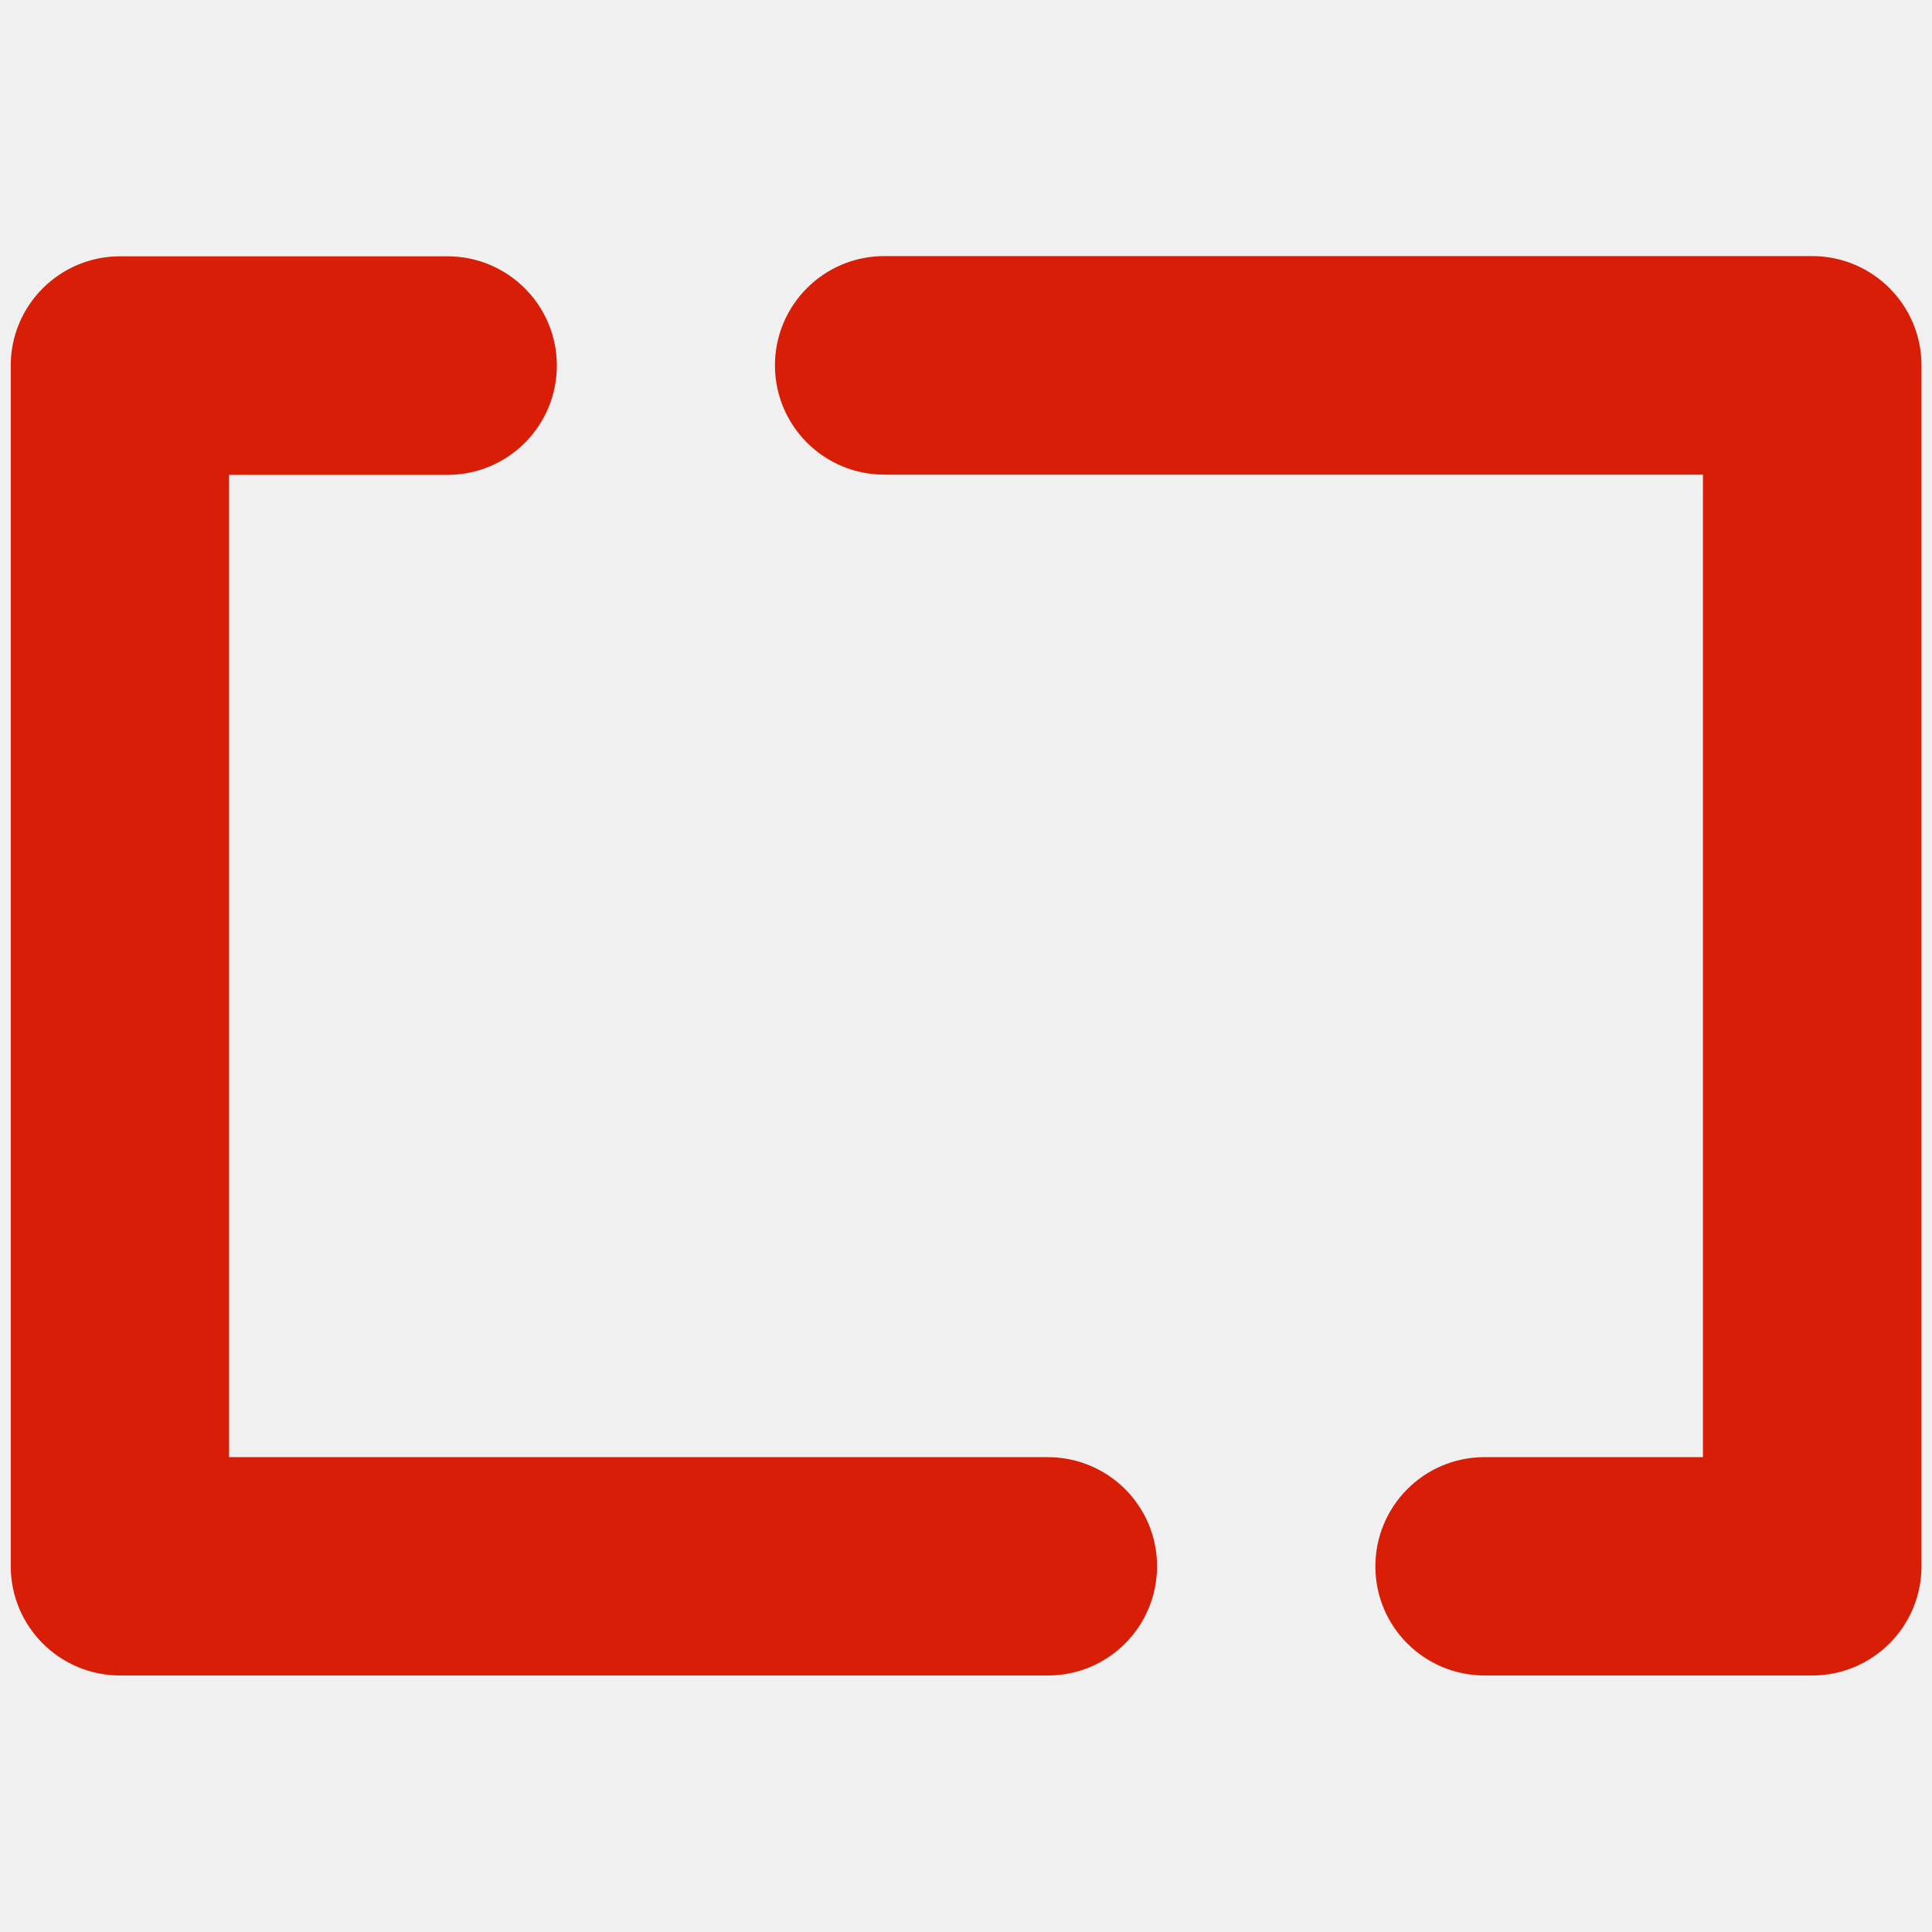
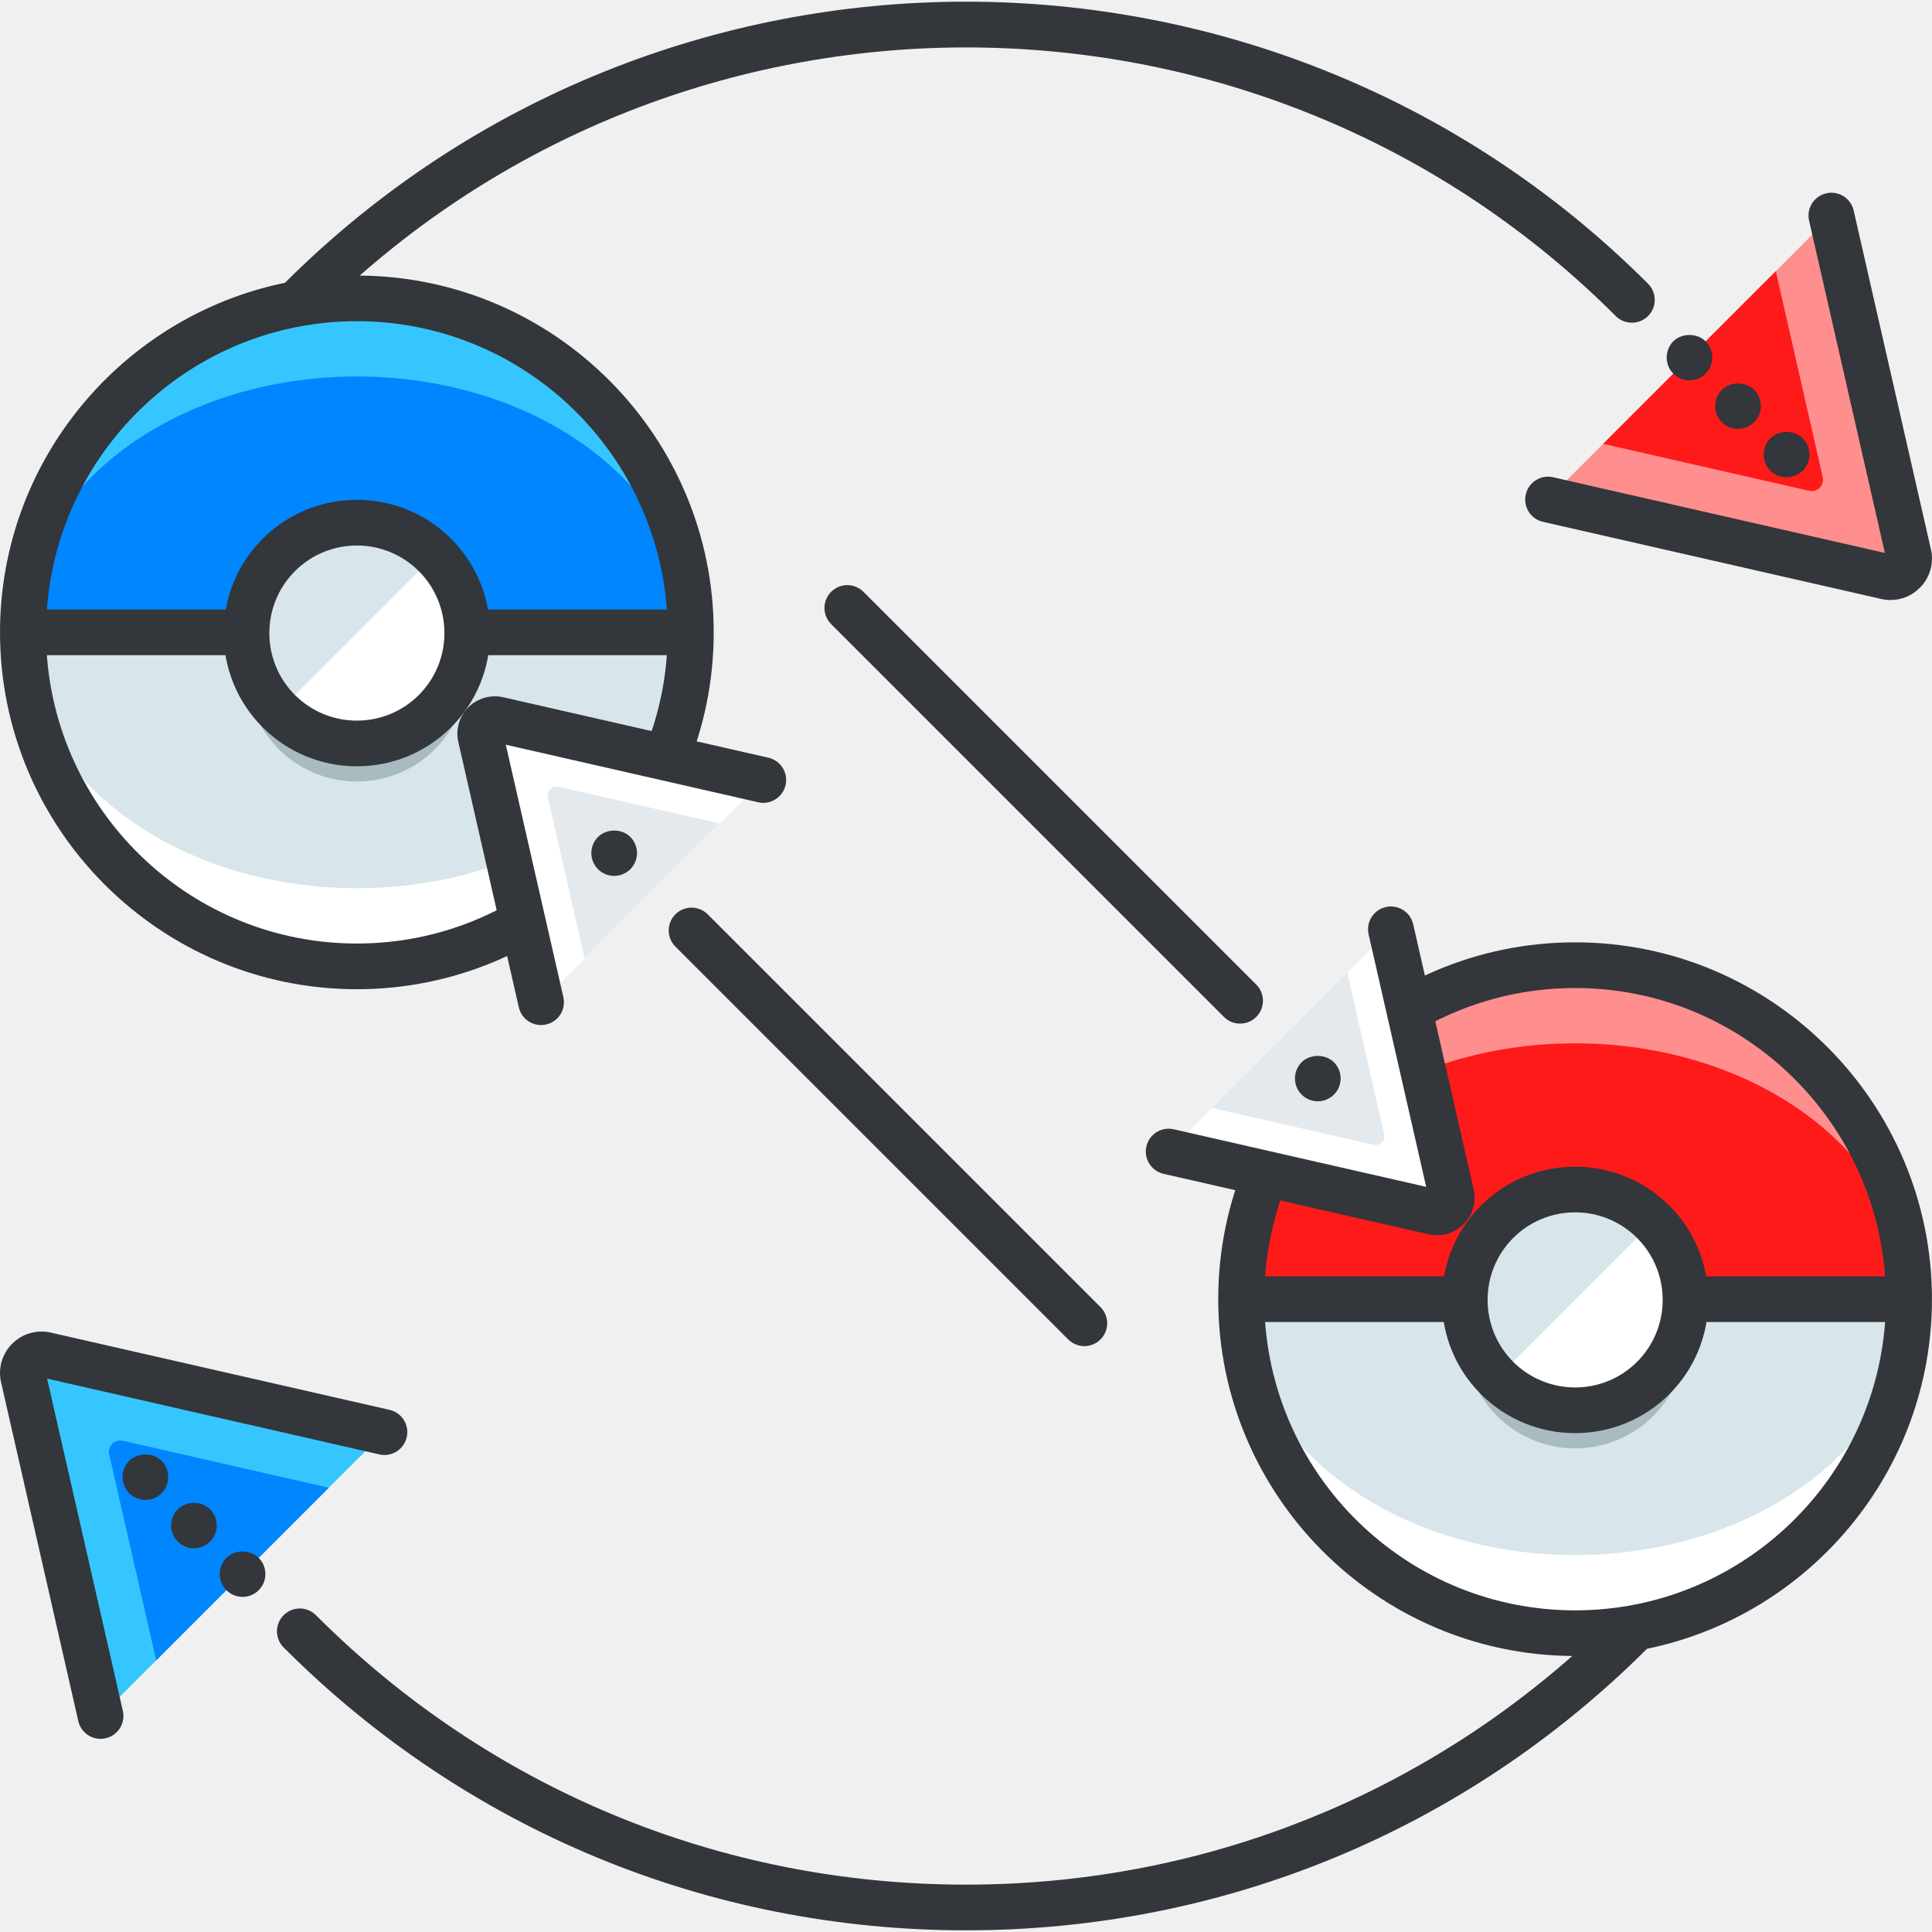
- <svg xmlns="http://www.w3.org/2000/svg" t="1558676519187" class="icon" style="" viewBox="0 0 1024 1024" version="1.1" p-id="11813" width="128" height="128">
+ <svg xmlns="http://www.w3.org/2000/svg" t="1586529725158" class="icon" viewBox="0 0 1024 1024" version="1.1" p-id="3862" width="256" height="256">
  <defs>
    <style type="text/css" />
  </defs>
-   <path d="M902.599 772.437V251.563H468.651c-31.972 0-57.913-25.941-57.913-57.913 0-31.972 25.941-57.913 57.913-57.913h491.861c31.972 0 57.913 25.941 57.913 57.913v636.473c0 31.972-25.941 57.913-57.913 57.913H786.887c-31.972 0-57.913-25.828-57.913-57.799 0-31.972 25.828-57.913 57.799-57.913h115.826zM121.401 251.563v520.761h433.948c31.972 0 57.913 25.828 57.913 57.799 0 31.972-25.828 57.913-57.799 57.913H63.602c-31.972 0-57.913-25.941-57.913-57.913V193.764c0-31.972 25.941-57.913 57.913-57.913h173.625c31.972 0 57.913 25.941 57.913 57.913 0 31.972-25.941 57.913-57.913 57.913H121.401z" p-id="11814" fill="#d81e06" />
+   <path d="M834.842 688.594m-177.034 0a177.034 177.034 0 1 0 354.069 0 177.034 177.034 0 1 0-354.069 0Z" fill="#FF8F8F" p-id="3863" />
+   <path d="M657.807 688.594a177.034 135.607 0 1 0 354.069 0 177.034 135.607 0 1 0-354.069 0Z" fill="#FF1A1A" p-id="3864" />
+   <path d="M657.807 688.594c0 97.78 79.27 177.042 177.042 177.042 97.764 0 177.026-79.254 177.026-177.042H657.807z" fill="#FFFFFF" p-id="3865" />
+   <path d="M834.842 824.194c97.764 0 177.026-60.712 177.026-135.607H657.807c0 74.895 79.27 135.607 177.034 135.607z" fill="#D8E5EA" p-id="3866" />
+   <path d="M189.143 335.155m-177.034 0a177.034 177.034 0 1 0 354.069 0 177.034 177.034 0 1 0-354.069 0Z" fill="#36C6FF" p-id="3867" />
+   <path d="M12.109 335.155a177.034 135.607 0 1 0 354.069 0 177.034 135.607 0 1 0-354.069 0Z" fill="#0086FF" p-id="3868" />
+   <path d="M12.117 335.155c0 97.78 79.27 177.042 177.042 177.042 97.764 0 177.026-79.254 177.026-177.042H12.117z" fill="#FFFFFF" p-id="3869" />
+   <path d="M189.152 470.762c97.764 0 177.026-60.712 177.026-135.607H12.117c0 74.895 79.27 135.607 177.034 135.607z" fill="#D8E5EA" p-id="3870" />
+   <path d="M1023.976 688.594c0-104.287-84.848-189.135-189.135-189.135-104.295 0-189.151 84.848-189.151 189.135 0 103.786 84.041 188.295 187.641 189.111-88.909 78.31-201.808 121.19-321.335 121.19-130.086 0-252.382-50.654-344.366-142.646a12.109 12.109 0 1 0-17.121 17.121c96.561 96.561 224.936 149.742 361.487 149.742 136.301 0 264.466-53.003 360.954-149.225 86.091-17.695 151.025-94.051 151.025-185.292z m-189.127-164.918c86.842 0 158.056 67.525 164.304 152.809h-328.625c6.24-85.284 77.462-152.809 164.32-152.809z m0 329.844c-86.85 0-158.072-67.533-164.32-152.825h328.617c-6.24 85.292-77.454 152.825-164.296 152.825zM378.286 335.155c0-103.778-84.033-188.271-187.617-189.094C381.733-21.981 673.96-14.91 856.37 167.501c2.365 2.365 5.465 3.544 8.565 3.544s6.2-1.179 8.565-3.544a12.109 12.109 0 0 0 0-17.121C674.339-48.773 350.396-48.934 151.034 149.887 64.951 167.574 0.009 243.922 0.009 335.155c0 104.295 84.856 189.151 189.151 189.151 104.278 0 189.127-84.856 189.127-189.151zM189.152 170.246c86.842 0 158.056 67.525 164.304 152.809H24.839c6.24-85.284 77.462-152.809 164.312-152.809zM24.839 347.264h328.617c-6.24 85.284-77.454 152.825-164.304 152.825-86.85 0-158.072-67.533-164.312-152.825z" fill="#33363A" p-id="3871" />
+   <path d="M999.775 305.659c3.326 0.751 6.797-0.25 9.194-2.664 2.414-2.414 3.423-5.885 2.648-9.194l-40.943-179.545-150.444 150.452 179.545 40.951z" fill="#FF8F8F" p-id="3872" />
+   <path d="M958.913 260.139a5.974 5.974 0 0 0 5.578-1.631 5.933 5.933 0 0 0 1.623-5.578l-24.911-109.203-91.508 91.508 109.219 24.903z" fill="#FF1A1A" p-id="3873" />
+   <path d="M1002.012 318.018c-1.623 0-3.261-0.178-4.892-0.541l-179.585-40.959a12.117 12.117 0 0 1 5.392-23.62l176.098 40.176-40.168-176.114a12.109 12.109 0 0 1 23.62-5.392l40.943 179.545a21.811 21.811 0 0 1-5.893 20.447 21.795 21.795 0 0 1-15.515 6.458z" fill="#33363A" p-id="3874" />
+   <path d="M946.934 252.995c-3.229 0-6.377-1.292-8.637-3.544a11.939 11.939 0 0 1-3.471-8.565c0-3.148 1.211-6.296 3.471-8.557 4.529-4.529 12.674-4.529 17.194 0 2.26 2.252 3.552 5.408 3.552 8.557 0 3.229-1.372 6.377-3.552 8.565-2.252 2.252-5.408 3.544-8.557 3.544zM921.183 227.325c-3.148 0-6.288-1.292-8.557-3.552-2.26-2.252-3.552-5.408-3.552-8.557 0-3.229 1.292-6.296 3.552-8.565 4.521-4.521 12.512-4.521 17.113-0.081 2.26 2.341 3.544 5.489 3.544 8.637s-1.284 6.296-3.544 8.557c-2.26 2.268-5.408 3.56-8.557 3.56zM895.432 201.574c-3.156 0-6.296-1.292-8.565-3.544-2.252-2.26-3.471-5.328-3.471-8.565 0-3.148 1.211-6.288 3.471-8.557 4.448-4.44 12.601-4.529 17.113 0 2.26 2.26 3.552 5.408 3.552 8.557 0 3.156-1.292 6.296-3.479 8.565a12.407 12.407 0 0 1-8.621 3.544z" fill="#33363A" p-id="3875" />
+   <path d="M24.226 718.107a9.897 9.897 0 0 0-11.842 11.858l40.927 179.545 150.46-150.46-179.545-40.943z" fill="#36C6FF" p-id="3876" />
+   <path d="M65.088 763.619a6.022 6.022 0 0 0-5.594 1.631 6.006 6.006 0 0 0-1.623 5.57l24.911 109.211L174.282 788.538 65.088 763.619z" fill="#0086FF" p-id="3877" />
+   <path d="M53.302 921.619a12.109 12.109 0 0 1-11.802-9.42L0.574 732.653a21.852 21.852 0 0 1 5.844-20.415 21.941 21.941 0 0 1 20.496-5.933l179.553 40.943a12.109 12.109 0 0 1-5.392 23.62L24.968 730.692l40.152 176.122a12.109 12.109 0 0 1-11.818 14.805z" fill="#33363A" p-id="3878" />
+   <path d="M77.059 794.964c-3.156 0-6.296-1.284-8.565-3.544a12.27 12.27 0 0 1-3.544-8.565c0-3.221 1.292-6.288 3.544-8.557 4.529-4.521 12.674-4.521 17.194 0 2.188 2.26 3.479 5.328 3.479 8.557 0 3.156-1.292 6.296-3.479 8.565-2.333 2.26-5.4 3.544-8.629 3.544zM102.81 820.642c-3.148 0-6.288-1.292-8.557-3.552a12.084 12.084 0 0 1 0-17.121c4.521-4.521 12.593-4.521 17.113 0a12.141 12.141 0 0 1-8.557 20.673zM128.561 846.384a12.125 12.125 0 0 1-12.109-12.109c0-3.221 1.292-6.288 3.544-8.557 4.448-4.529 12.601-4.529 17.113 0a12.1 12.1 0 0 1-8.549 20.665z" fill="#33363A" p-id="3879" />
+   <path d="M189.152 355.441m-58.533 0a58.533 58.533 0 1 0 117.065 0 58.533 58.533 0 1 0-117.065 0Z" fill="#A7BBC1" p-id="3880" />
+   <path d="M189.152 335.543m-58.533 0a58.533 58.533 0 1 0 117.065 0 58.533 58.533 0 1 0-117.065 0Z" fill="#FFFFFF" p-id="3881" />
+   <path d="M147.765 376.938a58.541 58.541 0 0 1 82.774-82.79" fill="#D8E5EA" p-id="3882" />
+   <path d="M189.152 406.143a70.463 70.463 0 0 1-49.952-20.649c-27.543-27.543-27.543-72.368 0-99.911s72.352-27.543 99.895 0 27.543 72.368 0 99.911a70.391 70.391 0 0 1-49.944 20.649z m0-117.009a46.271 46.271 0 0 0-32.822 13.578 46.497 46.497 0 0 0 0 65.668 46.497 46.497 0 0 0 65.652 0 46.497 46.497 0 0 0 0-65.668 46.287 46.287 0 0 0-32.83-13.578z" fill="#33363A" p-id="3883" />
+   <path d="M834.85 708.872m-58.533 0a58.533 58.533 0 1 0 117.065 0 58.533 58.533 0 1 0-117.065 0Z" fill="#A7BBC1" p-id="3884" />
+   <path d="M834.85 688.974m-58.533 0a58.533 58.533 0 1 0 117.065 0 58.533 58.533 0 1 0-117.065 0Z" fill="#FFFFFF" p-id="3885" />
+   <path d="M793.463 730.369a58.541 58.541 0 0 1 82.774-82.79" fill="#D8E5EA" p-id="3886" />
+   <path d="M834.85 759.583a70.463 70.463 0 0 1-49.952-20.649c-27.543-27.543-27.543-72.368 0-99.911s72.352-27.543 99.895 0 27.543 72.368 0 99.911a70.447 70.447 0 0 1-49.944 20.649z m0-117.017a46.271 46.271 0 0 0-32.822 13.578 46.497 46.497 0 0 0 0 65.668 46.497 46.497 0 0 0 65.652 0 46.497 46.497 0 0 0 0-65.668 46.319 46.319 0 0 0-32.83-13.578z" fill="#33363A" p-id="3887" />
+   <path d="M759.987 642.405a7.749 7.749 0 0 0 9.275-9.283l-32.055-140.564L619.415 610.349l140.572 32.055z" fill="#FFFFFF" p-id="3888" />
+   <path d="M727.98 606.773a4.714 4.714 0 0 0 5.643-5.643l-19.487-85.494-71.642 71.642 85.486 19.495z" fill="#E4E9ED" p-id="3889" />
+   <path d="M761.763 654.715c-1.501 0-3.003-0.17-4.512-0.517L616.727 622.159a12.109 12.109 0 0 1 5.376-23.62l133.807 30.513-30.513-133.807a12.109 12.109 0 1 1 23.62-5.376l32.055 140.564a19.955 19.955 0 0 1-5.312 18.453 19.818 19.818 0 0 1-13.997 5.828z" fill="#33363A" p-id="3890" />
+   <path d="M698.467 583.711a12.109 12.109 0 0 1-12.109-12.109c0-3.221 1.292-6.288 3.479-8.557 4.593-4.521 12.665-4.521 17.194 0a12.125 12.125 0 0 1 0 17.121c-2.268 2.26-5.408 3.544-8.565 3.544z" fill="#33363A" p-id="3891" />
+   <path d="M657.282 542.534c-3.1 0-6.2-1.179-8.565-3.544L440.702 330.966a12.109 12.109 0 1 1 17.121-17.121l208.024 208.024a12.109 12.109 0 0 1-8.565 20.665z" fill="#33363A" p-id="3892" />
+   <path d="M264.014 381.353a7.717 7.717 0 0 0-9.275 9.275l32.055 140.564 117.775-117.792-140.556-32.047z" fill="#FFFFFF" p-id="3893" />
+   <path d="M296.005 416.976a4.722 4.722 0 0 0-5.643 5.643l19.503 85.494 71.642-71.642-85.502-19.495z" fill="#E4E9ED" p-id="3894" />
+   <path d="M286.786 543.3a12.109 12.109 0 0 1-11.802-9.42l-32.055-140.564c-1.534-6.7 0.46-13.618 5.328-18.47a20.011 20.011 0 0 1 18.502-5.279L407.25 401.599a12.109 12.109 0 0 1-5.376 23.62L268.083 394.713l30.513 133.799a12.109 12.109 0 0 1-11.81 14.789z" fill="#33363A" p-id="3895" />
+   <path d="M325.526 464.248a12.109 12.109 0 0 1-8.557-20.665c4.521-4.44 12.593-4.529 17.113 0 2.26 2.252 3.544 5.408 3.544 8.557 0 3.156-1.284 6.296-3.544 8.565-2.26 2.244-5.408 3.544-8.557 3.544z" fill="#33363A" p-id="3896" />
+   <path d="M574.735 713.465c-3.1 0-6.2-1.179-8.565-3.544l-208.024-208.016a12.109 12.109 0 1 1 17.121-17.121l208.024 208.016a12.109 12.109 0 0 1-8.557 20.665z" fill="#33363A" p-id="3897" />
</svg>
